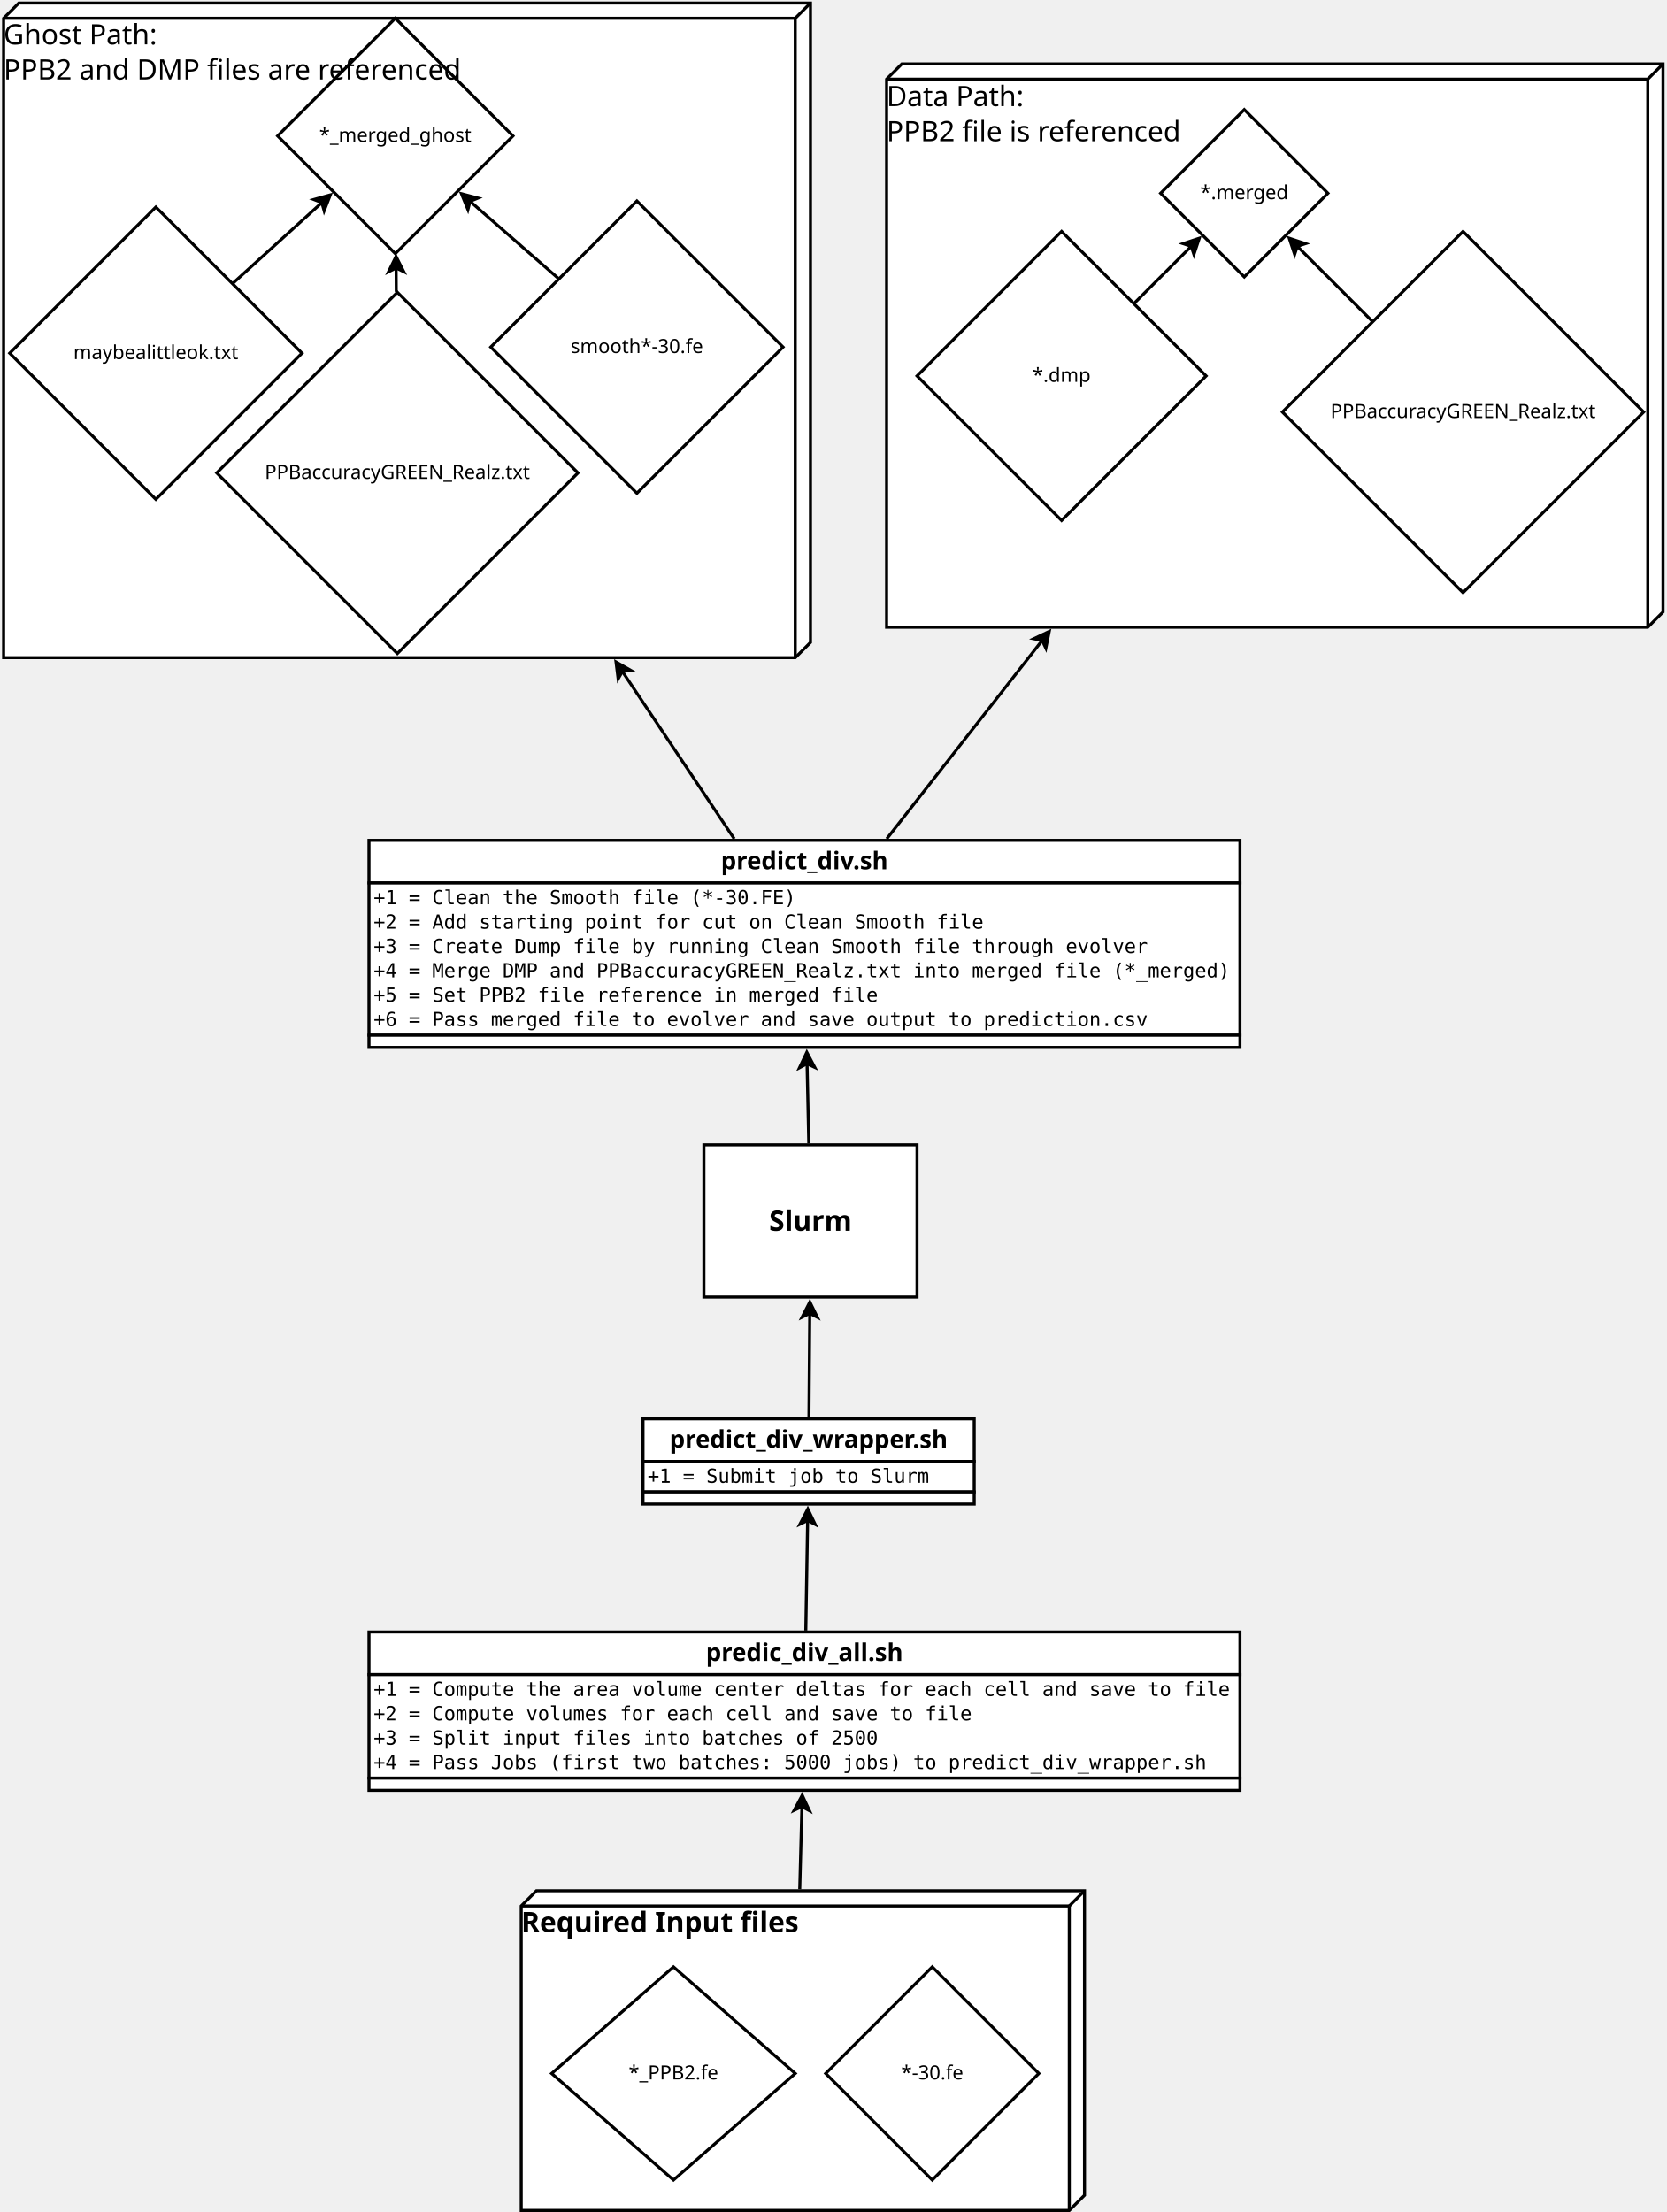
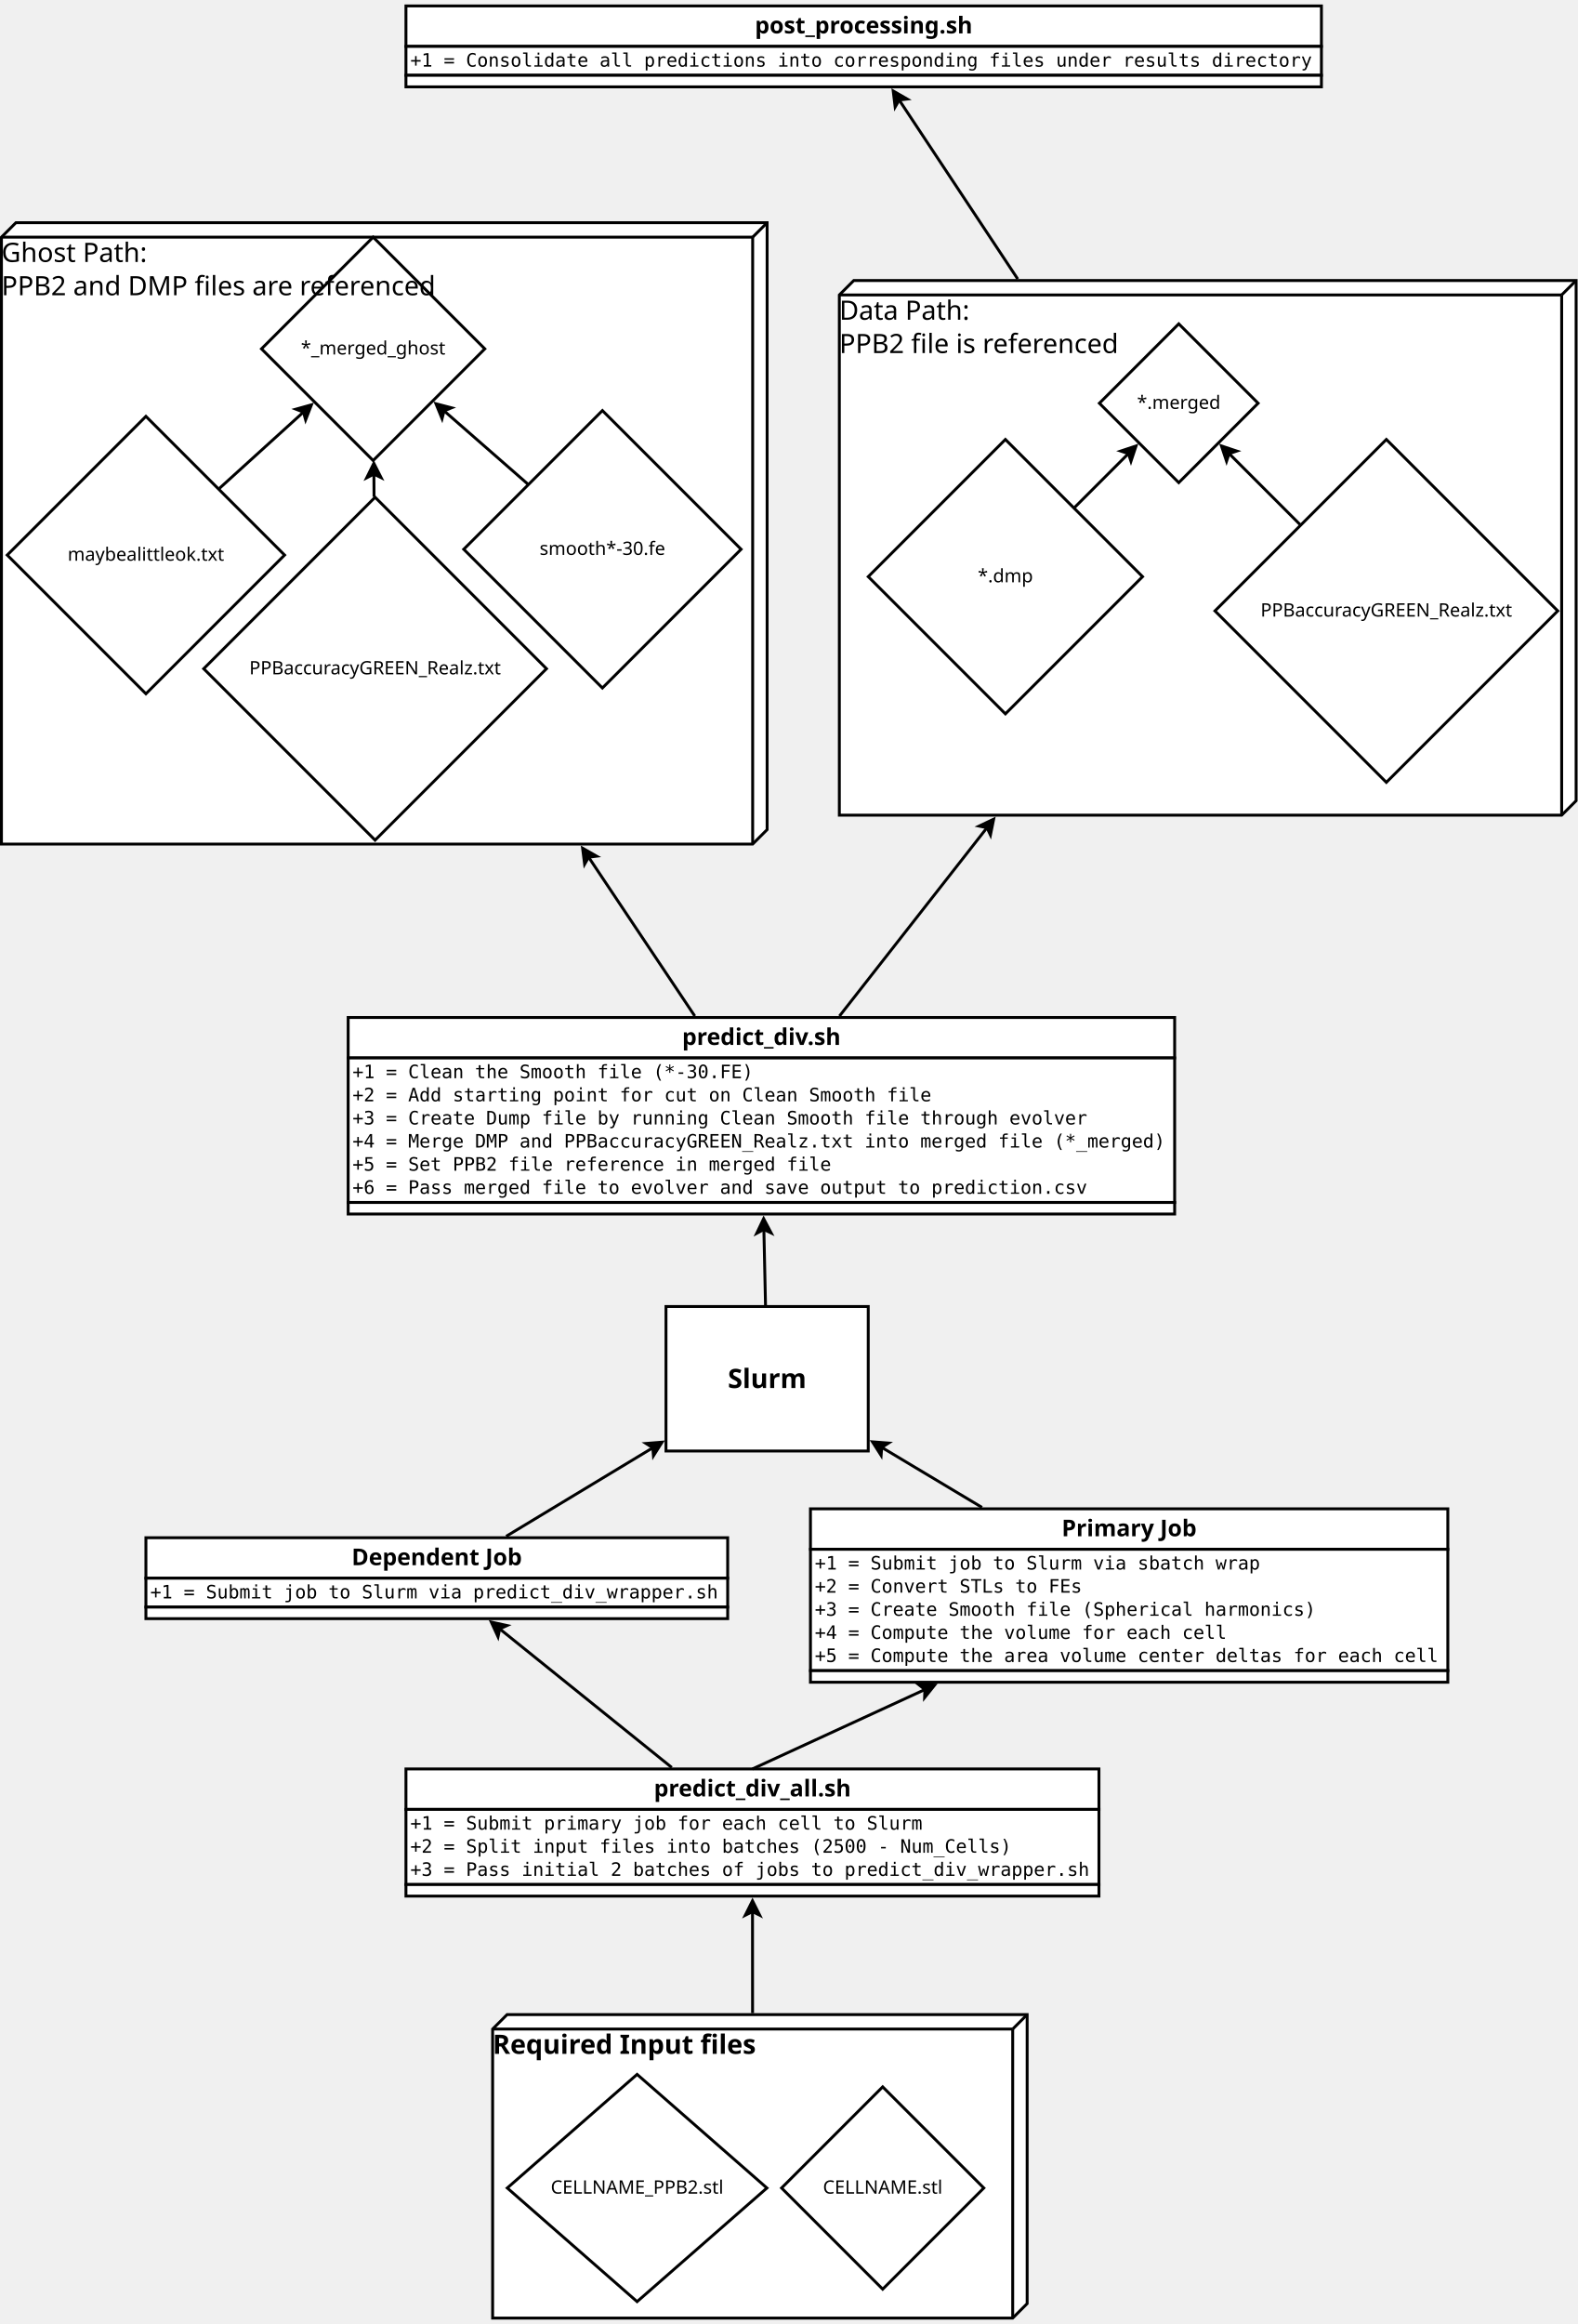
- <svg xmlns="http://www.w3.org/2000/svg" width="55cm" height="73cm" viewBox="-361 -492 1092 1453">
+ <svg xmlns="http://www.w3.org/2000/svg" width="55cm" height="81cm" viewBox="-361 -641 1092 1602">
  <text font-size="12.8" style="fill: #000000;text-anchor:start;font-family:sans-serif;font-style:normal;font-weight:normal" x="160" y="634.5">
    <tspan x="160" y="634.5" />
  </text>
  <g>
-     <line style="fill: none; fill-opacity:0; stroke-width: 2; stroke: #000000" x1="166.93" y1="579.068" x2="168.131" y2="506.733" />
-     <polygon style="fill: #000000" points="168.256,499.234 173.089,509.316 168.131,506.733 163.091,509.15 " />
-     <polygon style="fill: none; fill-opacity:0; stroke-width: 2; stroke: #000000" points="168.256,499.234 173.089,509.316 168.131,506.733 163.091,509.15 " />
-   </g>
-   <g>
-     <rect style="fill: #ffffff" x="-120" y="580" width="572.1" height="28" />
-     <rect style="fill: none; fill-opacity:0; stroke-width: 2; stroke: #000000" x="-120" y="580" width="572.1" height="28" />
-     <text font-size="16" style="fill: #000000;text-anchor:middle;font-family:sans-serif;font-style:normal;font-weight:700" x="166.05" y="599">predic_div_all.sh</text>
-     <rect style="fill: #ffffff" x="-120" y="608" width="572.1" height="68" />
-     <rect style="fill: none; fill-opacity:0; stroke-width: 2; stroke: #000000" x="-120" y="608" width="572.1" height="68" />
-     <text font-size="12.8" style="fill: #000000;text-anchor:start;font-family:monospace;font-style:normal;font-weight:normal" x="-117" y="622">+1 = Compute the area volume center deltas for each cell and save to file</text>
-     <text font-size="12.8" style="fill: #000000;text-anchor:start;font-family:monospace;font-style:normal;font-weight:normal" x="-117" y="638">+2 = Compute volumes for each cell and save to file</text>
-     <text font-size="12.8" style="fill: #000000;text-anchor:start;font-family:monospace;font-style:normal;font-weight:normal" x="-117" y="654">+3 = Split input files into batches of 2500</text>
-     <text font-size="12.8" style="fill: #000000;text-anchor:start;font-family:monospace;font-style:normal;font-weight:normal" x="-117" y="670">+4 = Pass Jobs (first two batches: 5000 jobs) to predict_div_wrapper.sh</text>
-     <rect style="fill: #ffffff" x="-120" y="676" width="572.1" height="8" />
-     <rect style="fill: none; fill-opacity:0; stroke-width: 2; stroke: #000000" x="-120" y="676" width="572.1" height="8" />
+     <line style="fill: none; fill-opacity:0; stroke-width: 2; stroke: #000000" x1="103.985" y1="579.001" x2="-15.087" y2="483.09" />
+     <polygon style="fill: #000000" points="-20.928,478.385 -10.003,480.764 -15.087,483.09 -16.276,488.552 " />
+     <polygon style="fill: none; fill-opacity:0; stroke-width: 2; stroke: #000000" points="-20.928,478.385 -10.003,480.764 -15.087,483.09 -16.276,488.552 " />
+   </g>
+   <g>
+     <rect style="fill: #ffffff" x="-80" y="580" width="479.7" height="28" />
+     <rect style="fill: none; fill-opacity:0; stroke-width: 2; stroke: #000000" x="-80" y="580" width="479.7" height="28" />
+     <text font-size="16" style="fill: #000000;text-anchor:middle;font-family:sans-serif;font-style:normal;font-weight:700" x="159.85" y="599">predict_div_all.sh</text>
+     <rect style="fill: #ffffff" x="-80" y="608" width="479.7" height="52" />
+     <rect style="fill: none; fill-opacity:0; stroke-width: 2; stroke: #000000" x="-80" y="608" width="479.7" height="52" />
+     <text font-size="12.8" style="fill: #000000;text-anchor:start;font-family:monospace;font-style:normal;font-weight:normal" x="-77" y="622">+1 = Submit primary job for each cell to Slurm</text>
+     <text font-size="12.8" style="fill: #000000;text-anchor:start;font-family:monospace;font-style:normal;font-weight:normal" x="-77" y="638">+2 = Split input files into batches (2500 - Num_Cells)</text>
+     <text font-size="12.8" style="fill: #000000;text-anchor:start;font-family:monospace;font-style:normal;font-weight:normal" x="-77" y="654">+3 = Pass initial 2 batches of jobs to predict_div_wrapper.sh</text>
+     <rect style="fill: #ffffff" x="-80" y="660" width="479.7" height="8" />
+     <rect style="fill: none; fill-opacity:0; stroke-width: 2; stroke: #000000" x="-80" y="660" width="479.7" height="8" />
  </g>
  <g>
    <rect style="fill: #ffffff" x="-120" y="60" width="572.1" height="28" />
    <rect style="fill: none; fill-opacity:0; stroke-width: 2; stroke: #000000" x="-120" y="60" width="572.1" height="28" />
    <text font-size="16" style="fill: #000000;text-anchor:middle;font-family:sans-serif;font-style:normal;font-weight:700" x="166.05" y="79">predict_div.sh</text>
    <rect style="fill: #ffffff" x="-120" y="88" width="572.1" height="100" />
    <rect style="fill: none; fill-opacity:0; stroke-width: 2; stroke: #000000" x="-120" y="88" width="572.1" height="100" />
    <text font-size="12.8" style="fill: #000000;text-anchor:start;font-family:monospace;font-style:normal;font-weight:normal" x="-117" y="102">+1 = Clean the Smooth file (*-30.FE)</text>
    <text font-size="12.8" style="fill: #000000;text-anchor:start;font-family:monospace;font-style:normal;font-weight:normal" x="-117" y="118">+2 = Add starting point for cut on Clean Smooth file</text>
    <text font-size="12.8" style="fill: #000000;text-anchor:start;font-family:monospace;font-style:normal;font-weight:normal" x="-117" y="134">+3 = Create Dump file by running Clean Smooth file through evolver</text>
    <text font-size="12.8" style="fill: #000000;text-anchor:start;font-family:monospace;font-style:normal;font-weight:normal" x="-117" y="150">+4 = Merge DMP and PPBaccuracyGREEN_Realz.txt into merged file (*_merged)</text>
    <text font-size="12.8" style="fill: #000000;text-anchor:start;font-family:monospace;font-style:normal;font-weight:normal" x="-117" y="166">+5 = Set PPB2 file reference in merged file</text>
    <text font-size="12.8" style="fill: #000000;text-anchor:start;font-family:monospace;font-style:normal;font-weight:normal" x="-117" y="182">+6 = Pass merged file to evolver and save output to prediction.csv</text>
    <rect style="fill: #ffffff" x="-120" y="188" width="572.1" height="8" />
    <rect style="fill: none; fill-opacity:0; stroke-width: 2; stroke: #000000" x="-120" y="188" width="572.1" height="8" />
  </g>
  <g>
    <g>
      <rect style="fill: #ffffff" x="100" y="260" width="140" height="100" />
      <rect style="fill: none; fill-opacity:0; stroke-width: 2; stroke: #000000" x="100" y="260" width="140" height="100" />
    </g>
    <text font-size="18.446" style="fill: #000000;text-anchor:middle;font-family:sans-serif;font-style:normal;font-weight:700" x="170" y="316.4">
      <tspan x="170" y="316.4">Slurm</tspan>
    </text>
  </g>
  <g>
-     <rect style="fill: #ffffff" x="60" y="440" width="217.55" height="28" />
-     <rect style="fill: none; fill-opacity:0; stroke-width: 2; stroke: #000000" x="60" y="440" width="217.55" height="28" />
-     <text font-size="16" style="fill: #000000;text-anchor:middle;font-family:sans-serif;font-style:normal;font-weight:700" x="168.775" y="459">predict_div_wrapper.sh</text>
-     <rect style="fill: #ffffff" x="60" y="468" width="217.55" height="20" />
-     <rect style="fill: none; fill-opacity:0; stroke-width: 2; stroke: #000000" x="60" y="468" width="217.55" height="20" />
-     <text font-size="12.8" style="fill: #000000;text-anchor:start;font-family:monospace;font-style:normal;font-weight:normal" x="63" y="482">+1 = Submit job to Slurm</text>
-     <rect style="fill: #ffffff" x="60" y="488" width="217.55" height="8" />
-     <rect style="fill: none; fill-opacity:0; stroke-width: 2; stroke: #000000" x="60" y="488" width="217.55" height="8" />
-   </g>
-   <g>
-     <line style="fill: none; fill-opacity:0; stroke-width: 2; stroke: #000000" x1="168.998" y1="439.301" x2="169.529" y2="370.741" />
-     <polygon style="fill: #000000" points="169.587,363.241 174.51,373.279 169.529,370.741 164.51,373.202 " />
-     <polygon style="fill: none; fill-opacity:0; stroke-width: 2; stroke: #000000" points="169.587,363.241 174.51,373.279 169.529,370.741 164.51,373.202 " />
+     <rect style="fill: #ffffff" x="-260" y="420" width="402.7" height="28" />
+     <rect style="fill: none; fill-opacity:0; stroke-width: 2; stroke: #000000" x="-260" y="420" width="402.7" height="28" />
+     <text font-size="16" style="fill: #000000;text-anchor:middle;font-family:sans-serif;font-style:normal;font-weight:700" x="-58.65" y="439">Dependent Job</text>
+     <rect style="fill: #ffffff" x="-260" y="448" width="402.7" height="20" />
+     <rect style="fill: none; fill-opacity:0; stroke-width: 2; stroke: #000000" x="-260" y="448" width="402.7" height="20" />
+     <text font-size="12.8" style="fill: #000000;text-anchor:start;font-family:monospace;font-style:normal;font-weight:normal" x="-257" y="462">+1 = Submit job to Slurm via predict_div_wrapper.sh</text>
+     <rect style="fill: #ffffff" x="-260" y="468" width="402.7" height="8" />
+     <rect style="fill: none; fill-opacity:0; stroke-width: 2; stroke: #000000" x="-260" y="468" width="402.7" height="8" />
+   </g>
+   <g>
+     <line style="fill: none; fill-opacity:0; stroke-width: 2; stroke: #000000" x1="-10.614" y1="419.009" x2="90.881" y2="357.752" />
+     <polygon style="fill: #000000" points="97.302,353.876 91.324,363.324 90.881,357.752 86.157,354.763 " />
+     <polygon style="fill: none; fill-opacity:0; stroke-width: 2; stroke: #000000" points="97.302,353.876 91.324,363.324 90.881,357.752 86.157,354.763 " />
  </g>
  <g>
    <line style="fill: none; fill-opacity:0; stroke-width: 2; stroke: #000000" x1="168.895" y1="259.079" x2="167.758" y2="206.717" />
    <polygon style="fill: #000000" points="167.596,199.219 172.811,209.108 167.758,206.717 162.814,209.325 " />
    <polygon style="fill: none; fill-opacity:0; stroke-width: 2; stroke: #000000" points="167.596,199.219 172.811,209.108 167.758,206.717 162.814,209.325 " />
  </g>
  <g>
    <line style="fill: none; fill-opacity:0; stroke-width: 2; stroke: #000000" x1="220.091" y1="59.015" x2="322.201" y2="-71.331" />
    <polygon style="fill: #000000" points="326.826,-77.235 324.595,-66.279 322.201,-71.331 316.723,-72.446 " />
    <polygon style="fill: none; fill-opacity:0; stroke-width: 2; stroke: #000000" points="326.826,-77.235 324.595,-66.279 322.201,-71.331 316.723,-72.446 " />
  </g>
  <g>
    <line style="fill: none; fill-opacity:0; stroke-width: 2; stroke: #000000" x1="119.925" y1="58.999" x2="46.441" y2="-50.93" />
    <polygon style="fill: #000000" points="42.273,-57.165 51.987,-51.63 46.441,-50.93 43.674,-46.073 " />
    <polygon style="fill: none; fill-opacity:0; stroke-width: 2; stroke: #000000" points="42.273,-57.165 51.987,-51.63 46.441,-50.93 43.674,-46.073 " />
  </g>
  <g>
    <g>
      <polygon style="fill: #ffffff" points="-360,-480 -350,-490 170,-490 170,-70 160,-60 -360,-60 -360,-480 " />
      <polygon style="fill: none; fill-opacity:0; stroke-width: 2; stroke: #000000" points="-360,-480 -350,-490 170,-490 170,-70 160,-60 -360,-60 -360,-480 " />
      <line style="fill: none; fill-opacity:0; stroke-width: 2; stroke: #000000" x1="-360" y1="-480" x2="160" y2="-480" />
      <line style="fill: none; fill-opacity:0; stroke-width: 2; stroke: #000000" x1="160" y1="-480" x2="170" y2="-490" />
      <line style="fill: none; fill-opacity:0; stroke-width: 2; stroke: #000000" x1="160" y1="-480" x2="160" y2="-60" />
      <text font-size="12.8" style="fill: #000000;text-anchor:start;font-family:sans-serif;font-style:normal;font-weight:normal" x="-350" y="-458.1">
        <tspan x="-350" y="-458.1" />
      </text>
      <line style="fill: none; fill-opacity:0; stroke-width: 1; stroke: #000000" x1="-350" y1="-455.1" x2="-350" y2="-455.1" />
    </g>
    <g>
      <polygon style="fill: #ffffff" points="-260,-355.992 -164.008,-260 -260,-164.008 -355.992,-260 " />
      <polygon style="fill: none; fill-opacity:0; stroke-width: 2; stroke: #000000" points="-260,-355.992 -164.008,-260 -260,-164.008 -355.992,-260 " />
      <text font-size="12.8" style="fill: #000000;text-anchor:middle;font-family:sans-serif;font-style:normal;font-weight:normal" x="-260" y="-256.1">
        <tspan x="-260" y="-256.1">maybealittleok.txt</tspan>
      </text>
    </g>
    <g>
      <polygon style="fill: #ffffff" points="-101.358,-300 17.284,-181.358 -101.358,-62.716 -220,-181.358 " />
      <polygon style="fill: none; fill-opacity:0; stroke-width: 2; stroke: #000000" points="-101.358,-300 17.284,-181.358 -101.358,-62.716 -220,-181.358 " />
      <text font-size="12.8" style="fill: #000000;text-anchor:middle;font-family:sans-serif;font-style:normal;font-weight:normal" x="-101.358" y="-177.458">
        <tspan x="-101.358" y="-177.458">PPBaccuracyGREEN_Realz.txt</tspan>
      </text>
    </g>
    <g>
      <polygon style="fill: #ffffff" points="-102.708,-480 -25.416,-402.708 -102.708,-325.416 -180,-402.708 " />
      <polygon style="fill: none; fill-opacity:0; stroke-width: 2; stroke: #000000" points="-102.708,-480 -25.416,-402.708 -102.708,-325.416 -180,-402.708 " />
      <text font-size="12.8" style="fill: #000000;text-anchor:middle;font-family:sans-serif;font-style:normal;font-weight:normal" x="-102.708" y="-398.808">
        <tspan x="-102.708" y="-398.808">*_merged_ghost</tspan>
      </text>
    </g>
    <g>
      <line style="fill: none; fill-opacity:0; stroke-width: 2; stroke: #000000" x1="-209.147" y1="-306.138" x2="-150.95" y2="-358.938" />
      <polygon style="fill: #000000" points="-145.396,-363.978 -149.442,-353.556 -150.95,-358.938 -156.162,-360.962 " />
      <polygon style="fill: none; fill-opacity:0; stroke-width: 2; stroke: #000000" points="-145.396,-363.978 -149.442,-353.556 -150.95,-358.938 -156.162,-360.962 " />
    </g>
    <g>
      <line style="fill: none; fill-opacity:0; stroke-width: 2; stroke: #000000" x1="-102.083" y1="-300.281" x2="-102.179" y2="-316.018" />
      <polygon style="fill: #000000" points="-102.225,-323.518 -97.164,-313.549 -102.179,-316.018 -107.164,-313.488 " />
      <polygon style="fill: none; fill-opacity:0; stroke-width: 2; stroke: #000000" points="-102.225,-323.518 -97.164,-313.549 -102.179,-316.018 -107.164,-313.488 " />
    </g>
    <text font-size="12.8" style="fill: #000000;text-anchor:start;font-family:sans-serif;font-style:normal;font-weight:normal" x="-360" y="-480">
      <tspan x="-360" y="-480" />
    </text>
    <text font-size="18.446" style="fill: #000000;text-anchor:start;font-family:sans-serif;font-style:normal;font-weight:normal" x="-360" y="-462.85">
      <tspan x="-360" y="-462.85">Ghost Path:</tspan>
      <tspan x="-360" y="-439.792">PPB2 and DMP files are referenced</tspan>
    </text>
    <text font-size="12.8" style="fill: #000000;text-anchor:start;font-family:sans-serif;font-style:normal;font-weight:normal" x="-300" y="-400">
      <tspan x="-300" y="-400" />
    </text>
    <text font-size="12.8" style="fill: #000000;text-anchor:start;font-family:sans-serif;font-style:normal;font-weight:normal" x="-102.708" y="-402.708">
      <tspan x="-102.708" y="-402.708" />
    </text>
    <text font-size="12.8" style="fill: #000000;text-anchor:start;font-family:sans-serif;font-style:normal;font-weight:normal" x="-260" y="-260">
      <tspan x="-260" y="-260" />
    </text>
    <g>
      <polygon style="fill: #ffffff" points="55.992,-360 151.984,-264.008 55.992,-168.016 -40,-264.008 " />
      <polygon style="fill: none; fill-opacity:0; stroke-width: 2; stroke: #000000" points="55.992,-360 151.984,-264.008 55.992,-168.016 -40,-264.008 " />
      <text font-size="12.8" style="fill: #000000;text-anchor:middle;font-family:sans-serif;font-style:normal;font-weight:normal" x="55.992" y="-260.108">
        <tspan x="55.992" y="-260.108">smooth*-30.fe</tspan>
      </text>
    </g>
    <text font-size="12.8" style="fill: #000000;text-anchor:start;font-family:sans-serif;font-style:normal;font-weight:normal" x="55.992" y="-264.008">
      <tspan x="55.992" y="-264.008" />
    </text>
    <g>
      <line style="fill: none; fill-opacity:0; stroke-width: 2; stroke: #000000" x1="4.384" y1="-309.112" x2="-53.6" y2="-359.789" />
      <polygon style="fill: #000000" points="-59.247,-364.724 -48.427,-361.908 -53.6,-359.789 -55.008,-354.379 " />
      <polygon style="fill: none; fill-opacity:0; stroke-width: 2; stroke: #000000" points="-59.247,-364.724 -48.427,-361.908 -53.6,-359.789 -55.008,-354.379 " />
    </g>
    <text font-size="12.8" style="fill: #000000;text-anchor:start;font-family:sans-serif;font-style:normal;font-weight:normal" x="-320" y="-460">
      <tspan x="-320" y="-460" />
    </text>
    <text font-size="12.8" style="fill: #000000;text-anchor:start;font-family:sans-serif;font-style:normal;font-weight:normal" x="-240" y="-440">
      <tspan x="-240" y="-440" />
    </text>
  </g>
  <g>
    <g>
      <polygon style="fill: #ffffff" points="220,-440 230,-450 730,-450 730,-90 720,-80 220,-80 220,-440 " />
      <polygon style="fill: none; fill-opacity:0; stroke-width: 2; stroke: #000000" points="220,-440 230,-450 730,-450 730,-90 720,-80 220,-80 220,-440 " />
      <line style="fill: none; fill-opacity:0; stroke-width: 2; stroke: #000000" x1="220" y1="-440" x2="720" y2="-440" />
      <line style="fill: none; fill-opacity:0; stroke-width: 2; stroke: #000000" x1="720" y1="-440" x2="730" y2="-450" />
      <line style="fill: none; fill-opacity:0; stroke-width: 2; stroke: #000000" x1="720" y1="-440" x2="720" y2="-80" />
      <text font-size="12.8" style="fill: #000000;text-anchor:start;font-family:sans-serif;font-style:normal;font-weight:normal" x="230" y="-418.1">
        <tspan x="230" y="-418.1" />
      </text>
      <line style="fill: none; fill-opacity:0; stroke-width: 1; stroke: #000000" x1="230" y1="-415.1" x2="230" y2="-415.1" />
    </g>
    <g>
      <polygon style="fill: #ffffff" points="334.942,-340 429.884,-245.058 334.942,-150.116 240,-245.058 " />
      <polygon style="fill: none; fill-opacity:0; stroke-width: 2; stroke: #000000" points="334.942,-340 429.884,-245.058 334.942,-150.116 240,-245.058 " />
      <text font-size="12.8" style="fill: #000000;text-anchor:middle;font-family:sans-serif;font-style:normal;font-weight:normal" x="334.942" y="-241.158">
        <tspan x="334.942" y="-241.158">*.dmp</tspan>
      </text>
    </g>
    <g>
      <polygon style="fill: #ffffff" points="598.642,-340 717.284,-221.358 598.642,-102.716 480,-221.358 " />
      <polygon style="fill: none; fill-opacity:0; stroke-width: 2; stroke: #000000" points="598.642,-340 717.284,-221.358 598.642,-102.716 480,-221.358 " />
      <text font-size="12.8" style="fill: #000000;text-anchor:middle;font-family:sans-serif;font-style:normal;font-weight:normal" x="598.642" y="-217.458">
        <tspan x="598.642" y="-217.458">PPBaccuracyGREEN_Realz.txt</tspan>
      </text>
    </g>
    <g>
      <polygon style="fill: #ffffff" points="454.942,-420 509.884,-365.058 454.942,-310.116 400,-365.058 " />
      <polygon style="fill: none; fill-opacity:0; stroke-width: 2; stroke: #000000" points="454.942,-420 509.884,-365.058 454.942,-310.116 400,-365.058 " />
      <text font-size="12.8" style="fill: #000000;text-anchor:middle;font-family:sans-serif;font-style:normal;font-weight:normal" x="454.942" y="-361.158">
        <tspan x="454.942" y="-361.158">*.merged</tspan>
      </text>
    </g>
    <g>
      <line style="fill: none; fill-opacity:0; stroke-width: 2; stroke: #000000" x1="382.908" y1="-293.024" x2="420.094" y2="-330.21" />
      <polygon style="fill: #000000" points="425.397,-335.513 421.862,-324.906 420.094,-330.21 414.791,-331.977 " />
      <polygon style="fill: none; fill-opacity:0; stroke-width: 2; stroke: #000000" points="425.397,-335.513 421.862,-324.906 420.094,-330.21 414.791,-331.977 " />
    </g>
    <g>
      <line style="fill: none; fill-opacity:0; stroke-width: 2; stroke: #000000" x1="538.821" y1="-281.179" x2="489.797" y2="-330.203" />
      <polygon style="fill: #000000" points="484.493,-335.507 495.1,-331.971 489.797,-330.203 488.029,-324.9 " />
      <polygon style="fill: none; fill-opacity:0; stroke-width: 2; stroke: #000000" points="484.493,-335.507 495.1,-331.971 489.797,-330.203 488.029,-324.9 " />
    </g>
    <text font-size="12.8" style="fill: #000000;text-anchor:start;font-family:sans-serif;font-style:normal;font-weight:normal" x="220" y="-440">
      <tspan x="220" y="-440" />
    </text>
-     <text font-size="18.446" style="fill: #000000;text-anchor:start;font-family:sans-serif;font-style:normal;font-weight:normal" x="220" y="-422.312">
-       <tspan x="220" y="-422.312">Data Path:</tspan>
-       <tspan x="220" y="-399.255">PPB2 file is referenced</tspan>
+     <text font-size="18.446" style="fill: #000000;text-anchor:start;font-family:sans-serif;font-style:normal;font-weight:normal" x="220" y="-422.85">
+       <tspan x="220" y="-422.85">Data Path:</tspan>
+       <tspan x="220" y="-399.792">PPB2 file is referenced</tspan>
    </text>
    <text font-size="12.8" style="fill: #000000;text-anchor:start;font-family:sans-serif;font-style:normal;font-weight:normal" x="260" y="-440">
      <tspan x="260" y="-440" />
    </text>
    <text font-size="12.8" style="fill: #000000;text-anchor:start;font-family:sans-serif;font-style:normal;font-weight:normal" x="260" y="-420">
      <tspan x="260" y="-420" />
    </text>
  </g>
  <g>
-     <g>
-       <polygon style="fill: #ffffff" points="-20,760 -10,750 350,750 350,950 340,960 -20,960 -20,760 " />
-       <polygon style="fill: none; fill-opacity:0; stroke-width: 2; stroke: #000000" points="-20,760 -10,750 350,750 350,950 340,960 -20,960 -20,760 " />
-       <line style="fill: none; fill-opacity:0; stroke-width: 2; stroke: #000000" x1="-20" y1="760" x2="340" y2="760" />
-       <line style="fill: none; fill-opacity:0; stroke-width: 2; stroke: #000000" x1="340" y1="760" x2="350" y2="750" />
-       <line style="fill: none; fill-opacity:0; stroke-width: 2; stroke: #000000" x1="340" y1="760" x2="340" y2="960" />
-       <text font-size="12.8" style="fill: #000000;text-anchor:start;font-family:sans-serif;font-style:normal;font-weight:normal" x="-10" y="781.9">
-         <tspan x="-10" y="781.9" />
-       </text>
-       <line style="fill: none; fill-opacity:0; stroke-width: 1; stroke: #000000" x1="-10" y1="784.9" x2="-10" y2="784.9" />
-     </g>
-     <g>
-       <polygon style="fill: #ffffff" points="250,800 320,870 250,940 180,870 " />
-       <polygon style="fill: none; fill-opacity:0; stroke-width: 2; stroke: #000000" points="250,800 320,870 250,940 180,870 " />
-       <text font-size="12.8" style="fill: #000000;text-anchor:middle;font-family:sans-serif;font-style:normal;font-weight:normal" x="250" y="873.9">
-         <tspan x="250" y="873.9">*-30.fe</tspan>
-       </text>
-     </g>
-     <g>
-       <polygon style="fill: #ffffff" points="80,800 160,870 80,940 0,870 " />
-       <polygon style="fill: none; fill-opacity:0; stroke-width: 2; stroke: #000000" points="80,800 160,870 80,940 0,870 " />
-       <text font-size="12.8" style="fill: #000000;text-anchor:middle;font-family:sans-serif;font-style:normal;font-weight:normal" x="80" y="873.9">
-         <tspan x="80" y="873.9">*_PPB2.fe</tspan>
-       </text>
-     </g>
-     <text font-size="18.446" style="fill: #000000;text-anchor:start;font-family:sans-serif;font-style:normal;font-weight:700" x="-20" y="777.15">
-       <tspan x="-20" y="777.15">Required Input files</tspan>
-     </text>
-   </g>
-   <g>
-     <line style="fill: none; fill-opacity:0; stroke-width: 2; stroke: #000000" x1="162.945" y1="748.999" x2="164.385" y2="694.732" />
-     <polygon style="fill: #000000" points="164.584,687.234 169.317,697.364 164.385,694.732 159.321,697.098 " />
-     <polygon style="fill: none; fill-opacity:0; stroke-width: 2; stroke: #000000" points="164.584,687.234 169.317,697.364 164.385,694.732 159.321,697.098 " />
+     <polygon style="fill: #ffffff" points="-20,760 -10,750 350,750 350,950 340,960 -20,960 -20,760 " />
+     <polygon style="fill: none; fill-opacity:0; stroke-width: 2; stroke: #000000" points="-20,760 -10,750 350,750 350,950 340,960 -20,960 -20,760 " />
+     <line style="fill: none; fill-opacity:0; stroke-width: 2; stroke: #000000" x1="-20" y1="760" x2="340" y2="760" />
+     <line style="fill: none; fill-opacity:0; stroke-width: 2; stroke: #000000" x1="340" y1="760" x2="350" y2="750" />
+     <line style="fill: none; fill-opacity:0; stroke-width: 2; stroke: #000000" x1="340" y1="760" x2="340" y2="960" />
+     <text font-size="12.8" style="fill: #000000;text-anchor:start;font-family:sans-serif;font-style:normal;font-weight:normal" x="-10" y="781.9">
+       <tspan x="-10" y="781.9" />
+     </text>
+     <line style="fill: none; fill-opacity:0; stroke-width: 1; stroke: #000000" x1="-10" y1="784.9" x2="-10" y2="784.9" />
+   </g>
+   <g>
+     <polygon style="fill: #ffffff" points="250,800 320,870 250,940 180,870 " />
+     <polygon style="fill: none; fill-opacity:0; stroke-width: 2; stroke: #000000" points="250,800 320,870 250,940 180,870 " />
+     <text font-size="12.8" style="fill: #000000;text-anchor:middle;font-family:sans-serif;font-style:normal;font-weight:normal" x="250" y="873.9">
+       <tspan x="250" y="873.9">CELLNAME.stl</tspan>
+     </text>
+   </g>
+   <g>
+     <polygon style="fill: #ffffff" points="80,791.37 169.863,870 80,948.63 -9.863,870 " />
+     <polygon style="fill: none; fill-opacity:0; stroke-width: 2; stroke: #000000" points="80,791.37 169.863,870 80,948.63 -9.863,870 " />
+     <text font-size="12.8" style="fill: #000000;text-anchor:middle;font-family:sans-serif;font-style:normal;font-weight:normal" x="80" y="873.9">
+       <tspan x="80" y="873.9">CELLNAME_PPB2.stl</tspan>
+     </text>
+   </g>
+   <text font-size="18.446" style="fill: #000000;text-anchor:start;font-family:sans-serif;font-style:normal;font-weight:700" x="-20" y="777.15">
+     <tspan x="-20" y="777.15">Required Input files</tspan>
+   </text>
+   <g>
+     <line style="fill: none; fill-opacity:0; stroke-width: 2; stroke: #000000" x1="159.929" y1="748.993" x2="159.885" y2="678.742" />
+     <polygon style="fill: #000000" points="159.88,671.242 164.886,681.239 159.885,678.742 154.886,681.245 " />
+     <polygon style="fill: none; fill-opacity:0; stroke-width: 2; stroke: #000000" points="159.88,671.242 164.886,681.239 159.885,678.742 154.886,681.245 " />
+   </g>
+   <g>
+     <line style="fill: none; fill-opacity:0; stroke-width: 2; stroke: #000000" x1="159.85" y1="580" x2="279.2" y2="525.074" />
+     <polygon style="fill: #000000" points="286.013,521.938 279.02,530.661 279.2,525.074 274.839,521.577 " />
+     <polygon style="fill: none; fill-opacity:0; stroke-width: 2; stroke: #000000" points="286.013,521.938 279.02,530.661 279.2,525.074 274.839,521.577 " />
+   </g>
+   <g>
+     <rect style="fill: #ffffff" x="200" y="400" width="441.2" height="28" />
+     <rect style="fill: none; fill-opacity:0; stroke-width: 2; stroke: #000000" x="200" y="400" width="441.2" height="28" />
+     <text font-size="16" style="fill: #000000;text-anchor:middle;font-family:sans-serif;font-style:normal;font-weight:700" x="420.6" y="419">Primary Job</text>
+     <rect style="fill: #ffffff" x="200" y="428" width="441.2" height="84" />
+     <rect style="fill: none; fill-opacity:0; stroke-width: 2; stroke: #000000" x="200" y="428" width="441.2" height="84" />
+     <text font-size="12.8" style="fill: #000000;text-anchor:start;font-family:monospace;font-style:normal;font-weight:normal" x="203" y="442">+1 = Submit job to Slurm via sbatch wrap</text>
+     <text font-size="12.8" style="fill: #000000;text-anchor:start;font-family:monospace;font-style:normal;font-weight:normal" x="203" y="458">+2 = Convert STLs to FEs</text>
+     <text font-size="12.8" style="fill: #000000;text-anchor:start;font-family:monospace;font-style:normal;font-weight:normal" x="203" y="474">+3 = Create Smooth file (Spherical harmonics)</text>
+     <text font-size="12.8" style="fill: #000000;text-anchor:start;font-family:monospace;font-style:normal;font-weight:normal" x="203" y="490">+4 = Compute the volume for each cell</text>
+     <text font-size="12.8" style="fill: #000000;text-anchor:start;font-family:monospace;font-style:normal;font-weight:normal" x="203" y="506">+5 = Compute the area volume center deltas for each cell</text>
+     <rect style="fill: #ffffff" x="200" y="512" width="441.2" height="8" />
+     <rect style="fill: none; fill-opacity:0; stroke-width: 2; stroke: #000000" x="200" y="512" width="441.2" height="8" />
+   </g>
+   <g>
+     <line style="fill: none; fill-opacity:0; stroke-width: 2; stroke: #000000" x1="318.733" y1="399.026" x2="249.34" y2="357.49" />
+     <polygon style="fill: #000000" points="242.905,353.638 254.053,354.484 249.34,357.49 248.917,363.064 " />
+     <polygon style="fill: none; fill-opacity:0; stroke-width: 2; stroke: #000000" points="242.905,353.638 254.053,354.484 249.34,357.49 248.917,363.064 " />
+   </g>
+   <g>
+     <line style="fill: none; fill-opacity:0; stroke-width: 2; stroke: #000000" x1="343.485" y1="-451.007" x2="261.423" y2="-574.901" />
+     <polygon style="fill: #000000" points="257.282,-581.153 266.972,-575.577 261.423,-574.901 258.635,-570.055 " />
+     <polygon style="fill: none; fill-opacity:0; stroke-width: 2; stroke: #000000" points="257.282,-581.153 266.972,-575.577 261.423,-574.901 258.635,-570.055 " />
+   </g>
+   <g>
+     <rect style="fill: #ffffff" x="-80" y="-640" width="633.7" height="28" />
+     <rect style="fill: none; fill-opacity:0; stroke-width: 2; stroke: #000000" x="-80" y="-640" width="633.7" height="28" />
+     <text font-size="16" style="fill: #000000;text-anchor:middle;font-family:sans-serif;font-style:normal;font-weight:700" x="236.85" y="-621">post_processing.sh</text>
+     <rect style="fill: #ffffff" x="-80" y="-612" width="633.7" height="20" />
+     <rect style="fill: none; fill-opacity:0; stroke-width: 2; stroke: #000000" x="-80" y="-612" width="633.7" height="20" />
+     <text font-size="12.8" style="fill: #000000;text-anchor:start;font-family:monospace;font-style:normal;font-weight:normal" x="-77" y="-598">+1 = Consolidate all predictions into corresponding files under results directory</text>
+     <rect style="fill: #ffffff" x="-80" y="-592" width="633.7" height="8" />
+     <rect style="fill: none; fill-opacity:0; stroke-width: 2; stroke: #000000" x="-80" y="-592" width="633.7" height="8" />
  </g>
</svg>
